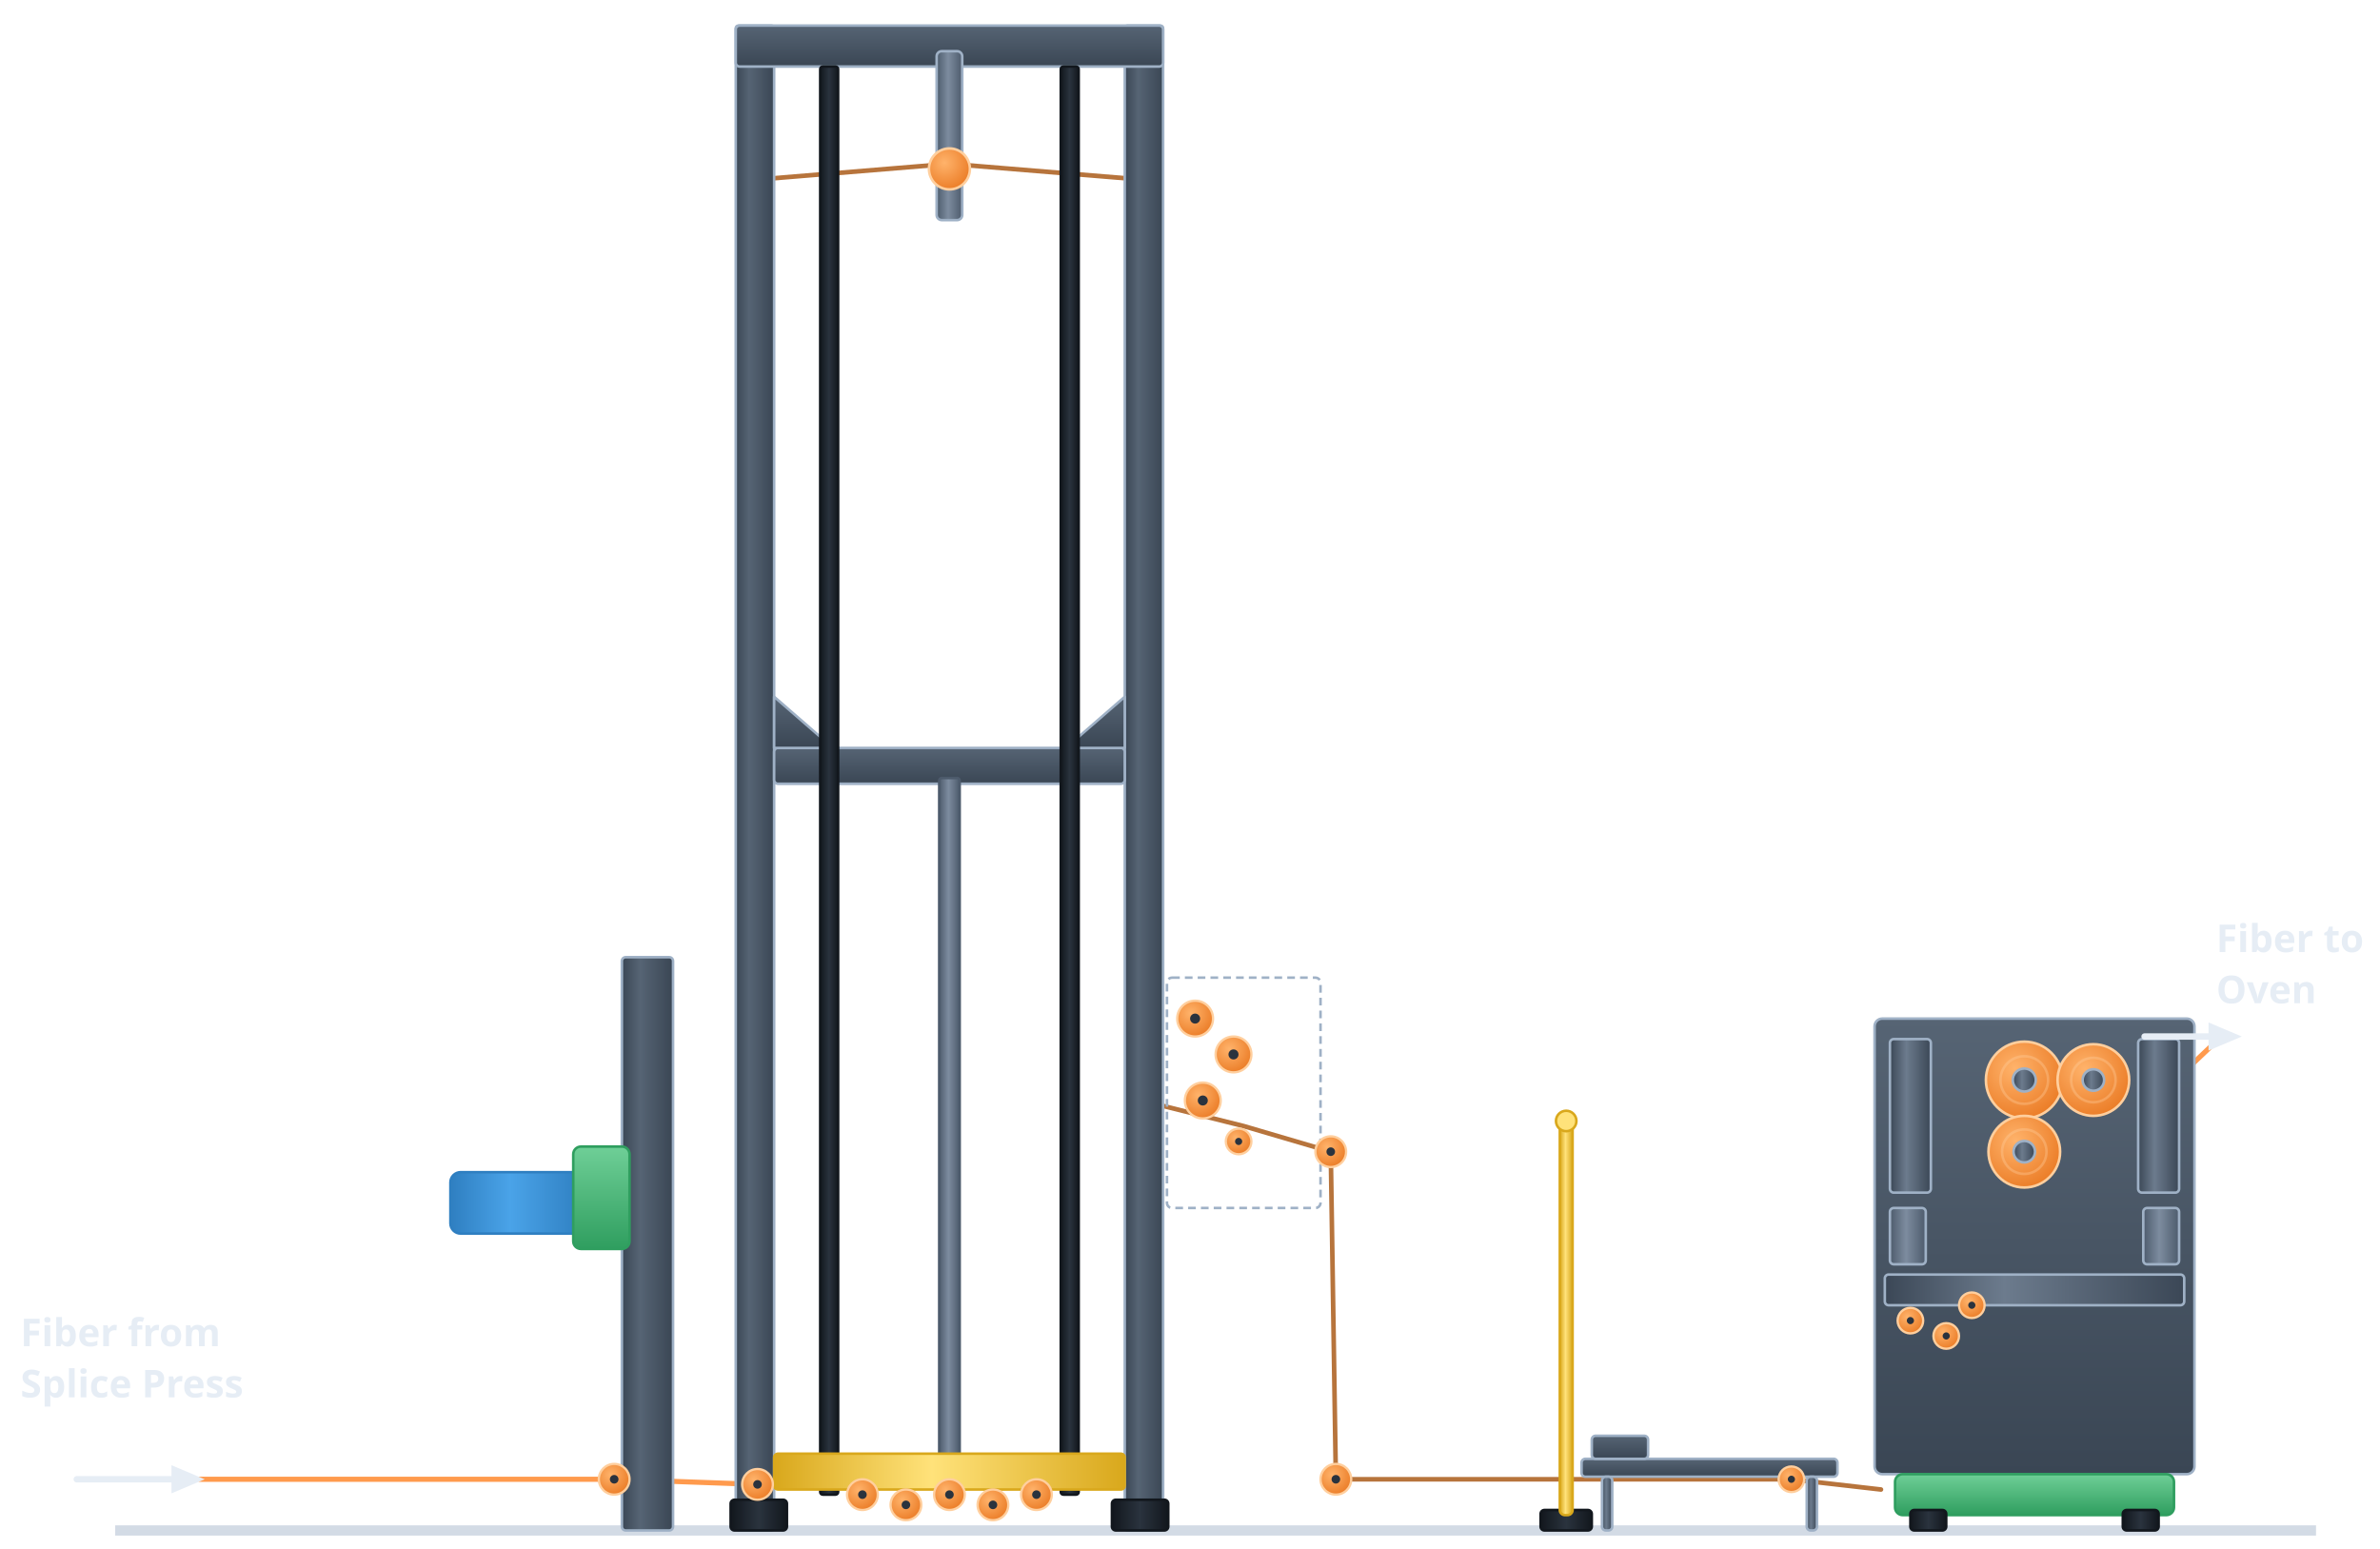
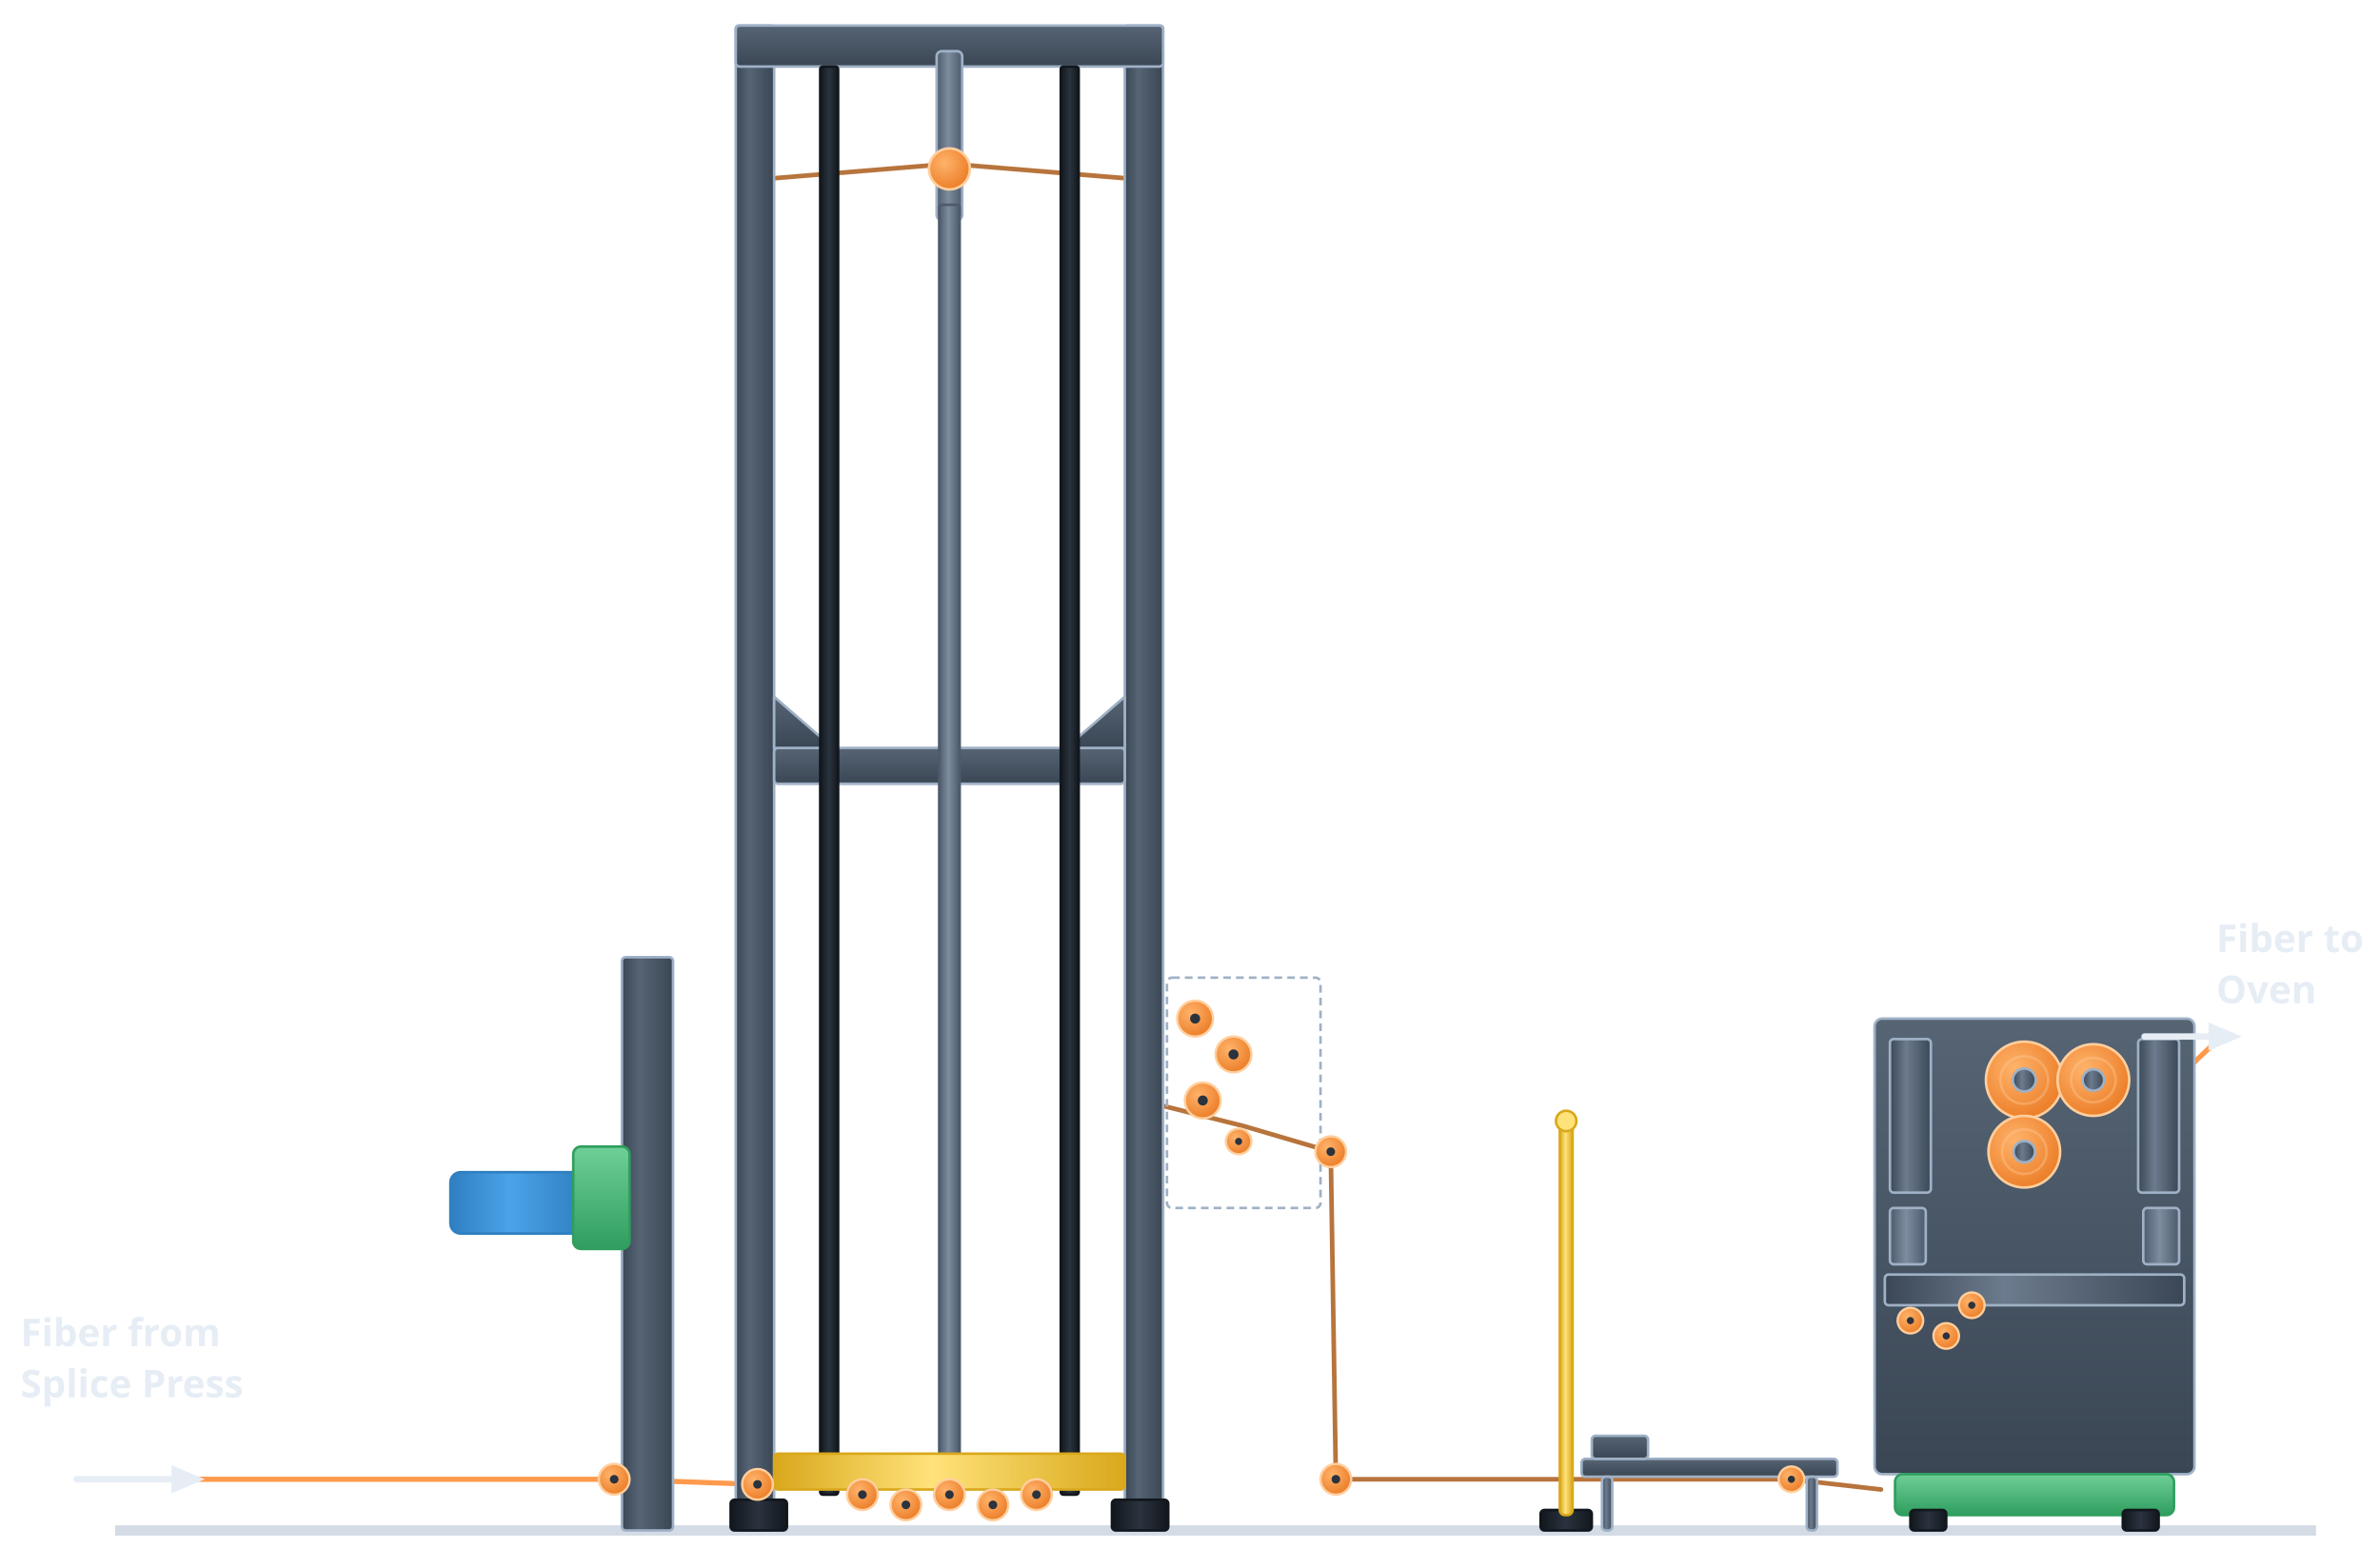
<svg xmlns="http://www.w3.org/2000/svg" viewBox="0 0 930 605" width="930" height="605">
  <defs>
    <linearGradient id="gBody" x1="0" y1="0" x2="0" y2="1">
      <stop offset="0" stop-color="#566474" />
      <stop offset="1" stop-color="#3a4654" />
    </linearGradient>
    <linearGradient id="gBodyH" x1="0" y1="0" x2="1" y2="0">
      <stop offset="0" stop-color="#3a4654" />
      <stop offset="0.35" stop-color="#566474" />
      <stop offset="1" stop-color="#3a4654" />
    </linearGradient>
    <linearGradient id="gSteel" x1="0" y1="0" x2="1" y2="0">
      <stop offset="0" stop-color="#3b4756" />
      <stop offset="0.4" stop-color="#6c7b8d" />
      <stop offset="1" stop-color="#3b4756" />
    </linearGradient>
    <linearGradient id="gRam" x1="0" y1="0" x2="1" y2="0">
      <stop offset="0" stop-color="#4d5b6c" />
      <stop offset="0.45" stop-color="#7d8c9f" />
      <stop offset="1" stop-color="#4d5b6c" />
    </linearGradient>
    <linearGradient id="gDark" x1="0" y1="0" x2="1" y2="0">
      <stop offset="0" stop-color="#12171d" />
      <stop offset="0.5" stop-color="#2a333e" />
      <stop offset="1" stop-color="#12171d" />
    </linearGradient>
    <linearGradient id="gOven" x1="0" y1="0" x2="0" y2="1">
      <stop offset="0" stop-color="#5a5744" />
      <stop offset="1" stop-color="#47452f" />
    </linearGradient>
    <linearGradient id="gYellow" x1="0" y1="0" x2="1" y2="0">
      <stop offset="0" stop-color="#d9a81c" />
      <stop offset="0.45" stop-color="#ffe27a" />
      <stop offset="1" stop-color="#d9a81c" />
    </linearGradient>
    <linearGradient id="gGreen" x1="0" y1="0" x2="0" y2="1">
      <stop offset="0" stop-color="#6fcf97" />
      <stop offset="1" stop-color="#2f9e5f" />
    </linearGradient>
    <linearGradient id="gBlue" x1="0" y1="0" x2="1" y2="0">
      <stop offset="0" stop-color="#2f7fc1" />
      <stop offset="0.45" stop-color="#4aa3e8" />
      <stop offset="1" stop-color="#2f7fc1" />
    </linearGradient>
    <radialGradient id="gFab" cx="0.38" cy="0.35" r="0.8">
      <stop offset="0" stop-color="#ffb36b" />
      <stop offset="1" stop-color="#e8741c" />
    </radialGradient>
  </defs>
  <line x1="45" y1="598" x2="905" y2="598" stroke="#d3dbe5" stroke-width="4" stroke-linecap="butt" />
  <polyline points="78,578 240,578 296,580" fill="none" stroke="#ff9a4d" stroke-width="2" stroke-linejoin="round" stroke-linecap="round" />
  <polyline points="296,580 298,70 371,64 444,70 446,430 486,440 520,450 522,578 700,578 735,582" fill="none" stroke="#b7743c" stroke-width="1.8" stroke-linejoin="round" stroke-linecap="round" />
  <polyline points="740,568 745,470 800,470 848,424 868,405" fill="none" stroke="#ff9a4d" stroke-width="2" stroke-linejoin="round" stroke-linecap="round" />
  <rect x="243" y="374" width="20" height="224" rx="1.5" fill="url(#gBodyH)" stroke="#9fb1c6" stroke-width="1" />
  <rect x="176" y="458" width="52" height="24" rx="4" fill="url(#gBlue)" stroke="#2f7fc1" stroke-width="1" />
  <rect x="224" y="448" width="22" height="40" rx="3" fill="url(#gGreen)" stroke="#2f9e5f" stroke-width="1" />
  <g transform="translate(371 598) scale(1 1)">
    <rect x="-83.5" y="-588" width="15" height="588" rx="1" fill="url(#gBodyH)" stroke="#9fb1c6" stroke-width="1" />
    <rect x="68.5" y="-588" width="15" height="588" rx="1" fill="url(#gBodyH)" stroke="#9fb1c6" stroke-width="1" />
    <rect x="-83.5" y="-588" width="167" height="16" rx="1.5" fill="url(#gBody)" stroke="#9fb1c6" stroke-width="1" />
    <rect x="-68.5" y="-305.76" width="137" height="14" rx="1.5" fill="url(#gBody)" stroke="#9fb1c6" stroke-width="1" />
    <polygon points="-68.5,-305.76 -68.5,-325.76 -45.5,-305.76" fill="url(#gBody)" stroke="#9fb1c6" stroke-width="1" stroke-linejoin="round" />
    <polygon points="68.5,-305.76 68.5,-325.76 45.5,-305.76" fill="url(#gBody)" stroke="#9fb1c6" stroke-width="1" stroke-linejoin="round" />
    <rect x="-50.5" y="-572" width="7" height="558" rx="1" fill="url(#gDark)" stroke="#12171d" stroke-width="1" />
    <rect x="43.5" y="-572" width="7" height="558" rx="1" fill="url(#gDark)" stroke="#12171d" stroke-width="1" />
    <rect x="-5" y="-578" width="10" height="66" rx="2" fill="url(#gRam)" stroke="#9fb1c6" stroke-width="1" />
-     <rect x="-4" y="-294" width="8" height="270" rx="1" fill="url(#gRam)" stroke="#4d5b6c" stroke-width="1" />
+     <rect x="-4" y="-518" width="8" height="494" rx="1" fill="url(#gRam)" stroke="#4d5b6c" stroke-width="1" />
    <circle cx="0" cy="-532" r="8" fill="url(#gFab)" stroke="#ffcf9e" stroke-width="1" />
    <rect x="-68.5" y="-30" width="137" height="14" rx="1.5" fill="url(#gYellow)" stroke="#d9a81c" stroke-width="1" />
    <circle cx="-34" cy="-14" r="6" fill="url(#gFab)" stroke="#ffcf9e" stroke-width="0.9" />
    <circle cx="-34" cy="-14" r="1.68" fill="#2a333e" />
    <circle cx="-17" cy="-10" r="6" fill="url(#gFab)" stroke="#ffcf9e" stroke-width="0.9" />
    <circle cx="-17" cy="-10" r="1.68" fill="#2a333e" />
    <circle cx="0" cy="-14" r="6" fill="url(#gFab)" stroke="#ffcf9e" stroke-width="0.9" />
    <circle cx="0" cy="-14" r="1.68" fill="#2a333e" />
    <circle cx="17" cy="-10" r="6" fill="url(#gFab)" stroke="#ffcf9e" stroke-width="0.9" />
    <circle cx="17" cy="-10" r="1.68" fill="#2a333e" />
    <circle cx="34" cy="-14" r="6" fill="url(#gFab)" stroke="#ffcf9e" stroke-width="0.9" />
    <circle cx="34" cy="-14" r="1.68" fill="#2a333e" />
    <rect x="-85.5" y="-12" width="22" height="12" rx="1.5" fill="url(#gDark)" stroke="#12171d" stroke-width="1" />
    <rect x="63.5" y="-12" width="22" height="12" rx="1.5" fill="url(#gDark)" stroke="#12171d" stroke-width="1" />
  </g>
  <g transform="translate(456 472) scale(1 1)">
    <rect x="0" y="-90" width="60" height="90" rx="2" fill="none" stroke="#9fb1c6" stroke-width="1" stroke-dasharray="3 2" />
    <circle cx="11" cy="-74" r="7" fill="url(#gFab)" stroke="#ffcf9e" stroke-width="0.9" />
    <circle cx="11" cy="-74" r="1.96" fill="#2a333e" />
    <circle cx="26" cy="-60" r="7" fill="url(#gFab)" stroke="#ffcf9e" stroke-width="0.9" />
    <circle cx="26" cy="-60" r="1.96" fill="#2a333e" />
    <circle cx="14" cy="-42" r="7" fill="url(#gFab)" stroke="#ffcf9e" stroke-width="0.9" />
    <circle cx="14" cy="-42" r="1.96" fill="#2a333e" />
    <circle cx="28" cy="-26" r="5" fill="url(#gFab)" stroke="#ffcf9e" stroke-width="0.9" />
    <circle cx="28" cy="-26" r="1.4" fill="#2a333e" />
  </g>
  <g transform="translate(612 598) scale(1 1)">
    <rect x="-10" y="-8" width="20" height="8" rx="1.5" fill="url(#gDark)" stroke="#12171d" stroke-width="1" />
    <rect x="-2.5" y="-160" width="5" height="154" rx="2" fill="url(#gYellow)" stroke="#d9a81c" stroke-width="1" />
    <circle cx="0" cy="-160" r="4" fill="#ffe27a" stroke="#d9a81c" stroke-width="1" />
  </g>
  <g transform="translate(668 598) scale(1 1)">
    <rect x="-50" y="-28" width="100" height="7" rx="1.5" fill="url(#gBody)" stroke="#9fb1c6" stroke-width="1" />
    <rect x="-42" y="-21" width="4" height="21" rx="1.5" fill="url(#gSteel)" stroke="#9fb1c6" stroke-width="1" />
    <rect x="38" y="-21" width="4" height="21" rx="1.5" fill="url(#gSteel)" stroke="#9fb1c6" stroke-width="1" />
    <rect x="-46" y="-37" width="22" height="9" rx="1.5" fill="url(#gBody)" stroke="#9fb1c6" stroke-width="1" />
  </g>
  <g transform="translate(795 598) scale(1 1)">
    <rect x="-62.5" y="-200" width="125" height="178" rx="3" fill="url(#gBody)" stroke="#9fb1c6" stroke-width="1" />
    <rect x="-56.5" y="-192" width="16" height="60" rx="1.5" fill="url(#gSteel)" stroke="#9fb1c6" stroke-width="1" />
    <rect x="40.5" y="-192" width="16" height="60" rx="1.5" fill="url(#gSteel)" stroke="#9fb1c6" stroke-width="1" />
    <rect x="-56.5" y="-126" width="14" height="22" rx="1.5" fill="url(#gRam)" stroke="#9fb1c6" stroke-width="1" />
    <rect x="42.5" y="-126" width="14" height="22" rx="1.5" fill="url(#gRam)" stroke="#9fb1c6" stroke-width="1" />
    <circle cx="-4" cy="-176" r="15" fill="url(#gFab)" stroke="#ffcf9e" stroke-width="1" />
    <circle cx="-4" cy="-176" r="9.3" fill="none" stroke="#ffcf9e" stroke-opacity="0.35" stroke-width="1" />
    <circle cx="-4" cy="-176" r="4.5" fill="url(#gSteel)" stroke="#9fb1c6" stroke-width="1" />
    <circle cx="23" cy="-176" r="14" fill="url(#gFab)" stroke="#ffcf9e" stroke-width="1" />
    <circle cx="23" cy="-176" r="8.68" fill="none" stroke="#ffcf9e" stroke-opacity="0.35" stroke-width="1" />
    <circle cx="23" cy="-176" r="4.2" fill="url(#gSteel)" stroke="#9fb1c6" stroke-width="1" />
    <circle cx="-4" cy="-148" r="14" fill="url(#gFab)" stroke="#ffcf9e" stroke-width="1" />
    <circle cx="-4" cy="-148" r="8.68" fill="none" stroke="#ffcf9e" stroke-opacity="0.35" stroke-width="1" />
    <circle cx="-4" cy="-148" r="4.2" fill="url(#gSteel)" stroke="#9fb1c6" stroke-width="1" />
    <rect x="-58.5" y="-100" width="117" height="12" rx="1.5" fill="url(#gSteel)" stroke="#9fb1c6" stroke-width="1" />
    <circle cx="-48.5" cy="-82" r="5" fill="url(#gFab)" stroke="#ffcf9e" stroke-width="0.9" />
    <circle cx="-48.5" cy="-82" r="1.4" fill="#2a333e" />
    <circle cx="-34.5" cy="-76" r="5" fill="url(#gFab)" stroke="#ffcf9e" stroke-width="0.9" />
    <circle cx="-34.5" cy="-76" r="1.4" fill="#2a333e" />
    <circle cx="-24.5" cy="-88" r="5" fill="url(#gFab)" stroke="#ffcf9e" stroke-width="0.9" />
    <circle cx="-24.5" cy="-88" r="1.4" fill="#2a333e" />
    <rect x="-54.5" y="-22" width="109" height="16" rx="3" fill="url(#gGreen)" stroke="#2f9e5f" stroke-width="1" />
    <rect x="-48.5" y="-8" width="14" height="8" rx="1.5" fill="url(#gDark)" stroke="#12171d" stroke-width="1" />
    <rect x="34.5" y="-8" width="14" height="8" rx="1.5" fill="url(#gDark)" stroke="#12171d" stroke-width="1" />
  </g>
  <circle cx="240" cy="578" r="6" fill="url(#gFab)" stroke="#ffcf9e" stroke-width="0.9" />
  <circle cx="240" cy="578" r="1.68" fill="#2a333e" />
  <circle cx="296" cy="580" r="6" fill="url(#gFab)" stroke="#ffcf9e" stroke-width="0.9" />
  <circle cx="296" cy="580" r="1.68" fill="#2a333e" />
  <circle cx="520" cy="450" r="6" fill="url(#gFab)" stroke="#ffcf9e" stroke-width="0.9" />
  <circle cx="520" cy="450" r="1.68" fill="#2a333e" />
  <circle cx="522" cy="578" r="6" fill="url(#gFab)" stroke="#ffcf9e" stroke-width="0.9" />
  <circle cx="522" cy="578" r="1.68" fill="#2a333e" />
  <circle cx="700" cy="578" r="5" fill="url(#gFab)" stroke="#ffcf9e" stroke-width="0.9" />
  <circle cx="700" cy="578" r="1.4" fill="#2a333e" />
  <line x1="30" y1="578" x2="71" y2="578" stroke="#e6edf5" stroke-width="2.5" stroke-linecap="round" />
  <polygon points="80,578 67,572.5 67,583.5" fill="#e6edf5" />
  <text x="8" y="526" font-family="Segoe UI, Noto Sans, Arial, sans-serif" font-size="15" font-weight="600" fill="#e6edf5" text-anchor="start">Fiber from</text>
  <text x="8" y="546" font-family="Segoe UI, Noto Sans, Arial, sans-serif" font-size="15" font-weight="600" fill="#e6edf5" text-anchor="start">Splice Press</text>
  <line x1="838" y1="405" x2="867" y2="405" stroke="#e6edf5" stroke-width="2.5" stroke-linecap="round" />
  <polygon points="876,405 863,399.5 863,410.5" fill="#e6edf5" />
  <text x="866" y="372" font-family="Segoe UI, Noto Sans, Arial, sans-serif" font-size="15" font-weight="600" fill="#e6edf5" text-anchor="start">Fiber to</text>
  <text x="866" y="392" font-family="Segoe UI, Noto Sans, Arial, sans-serif" font-size="15" font-weight="600" fill="#e6edf5" text-anchor="start">Oven</text>
</svg>
